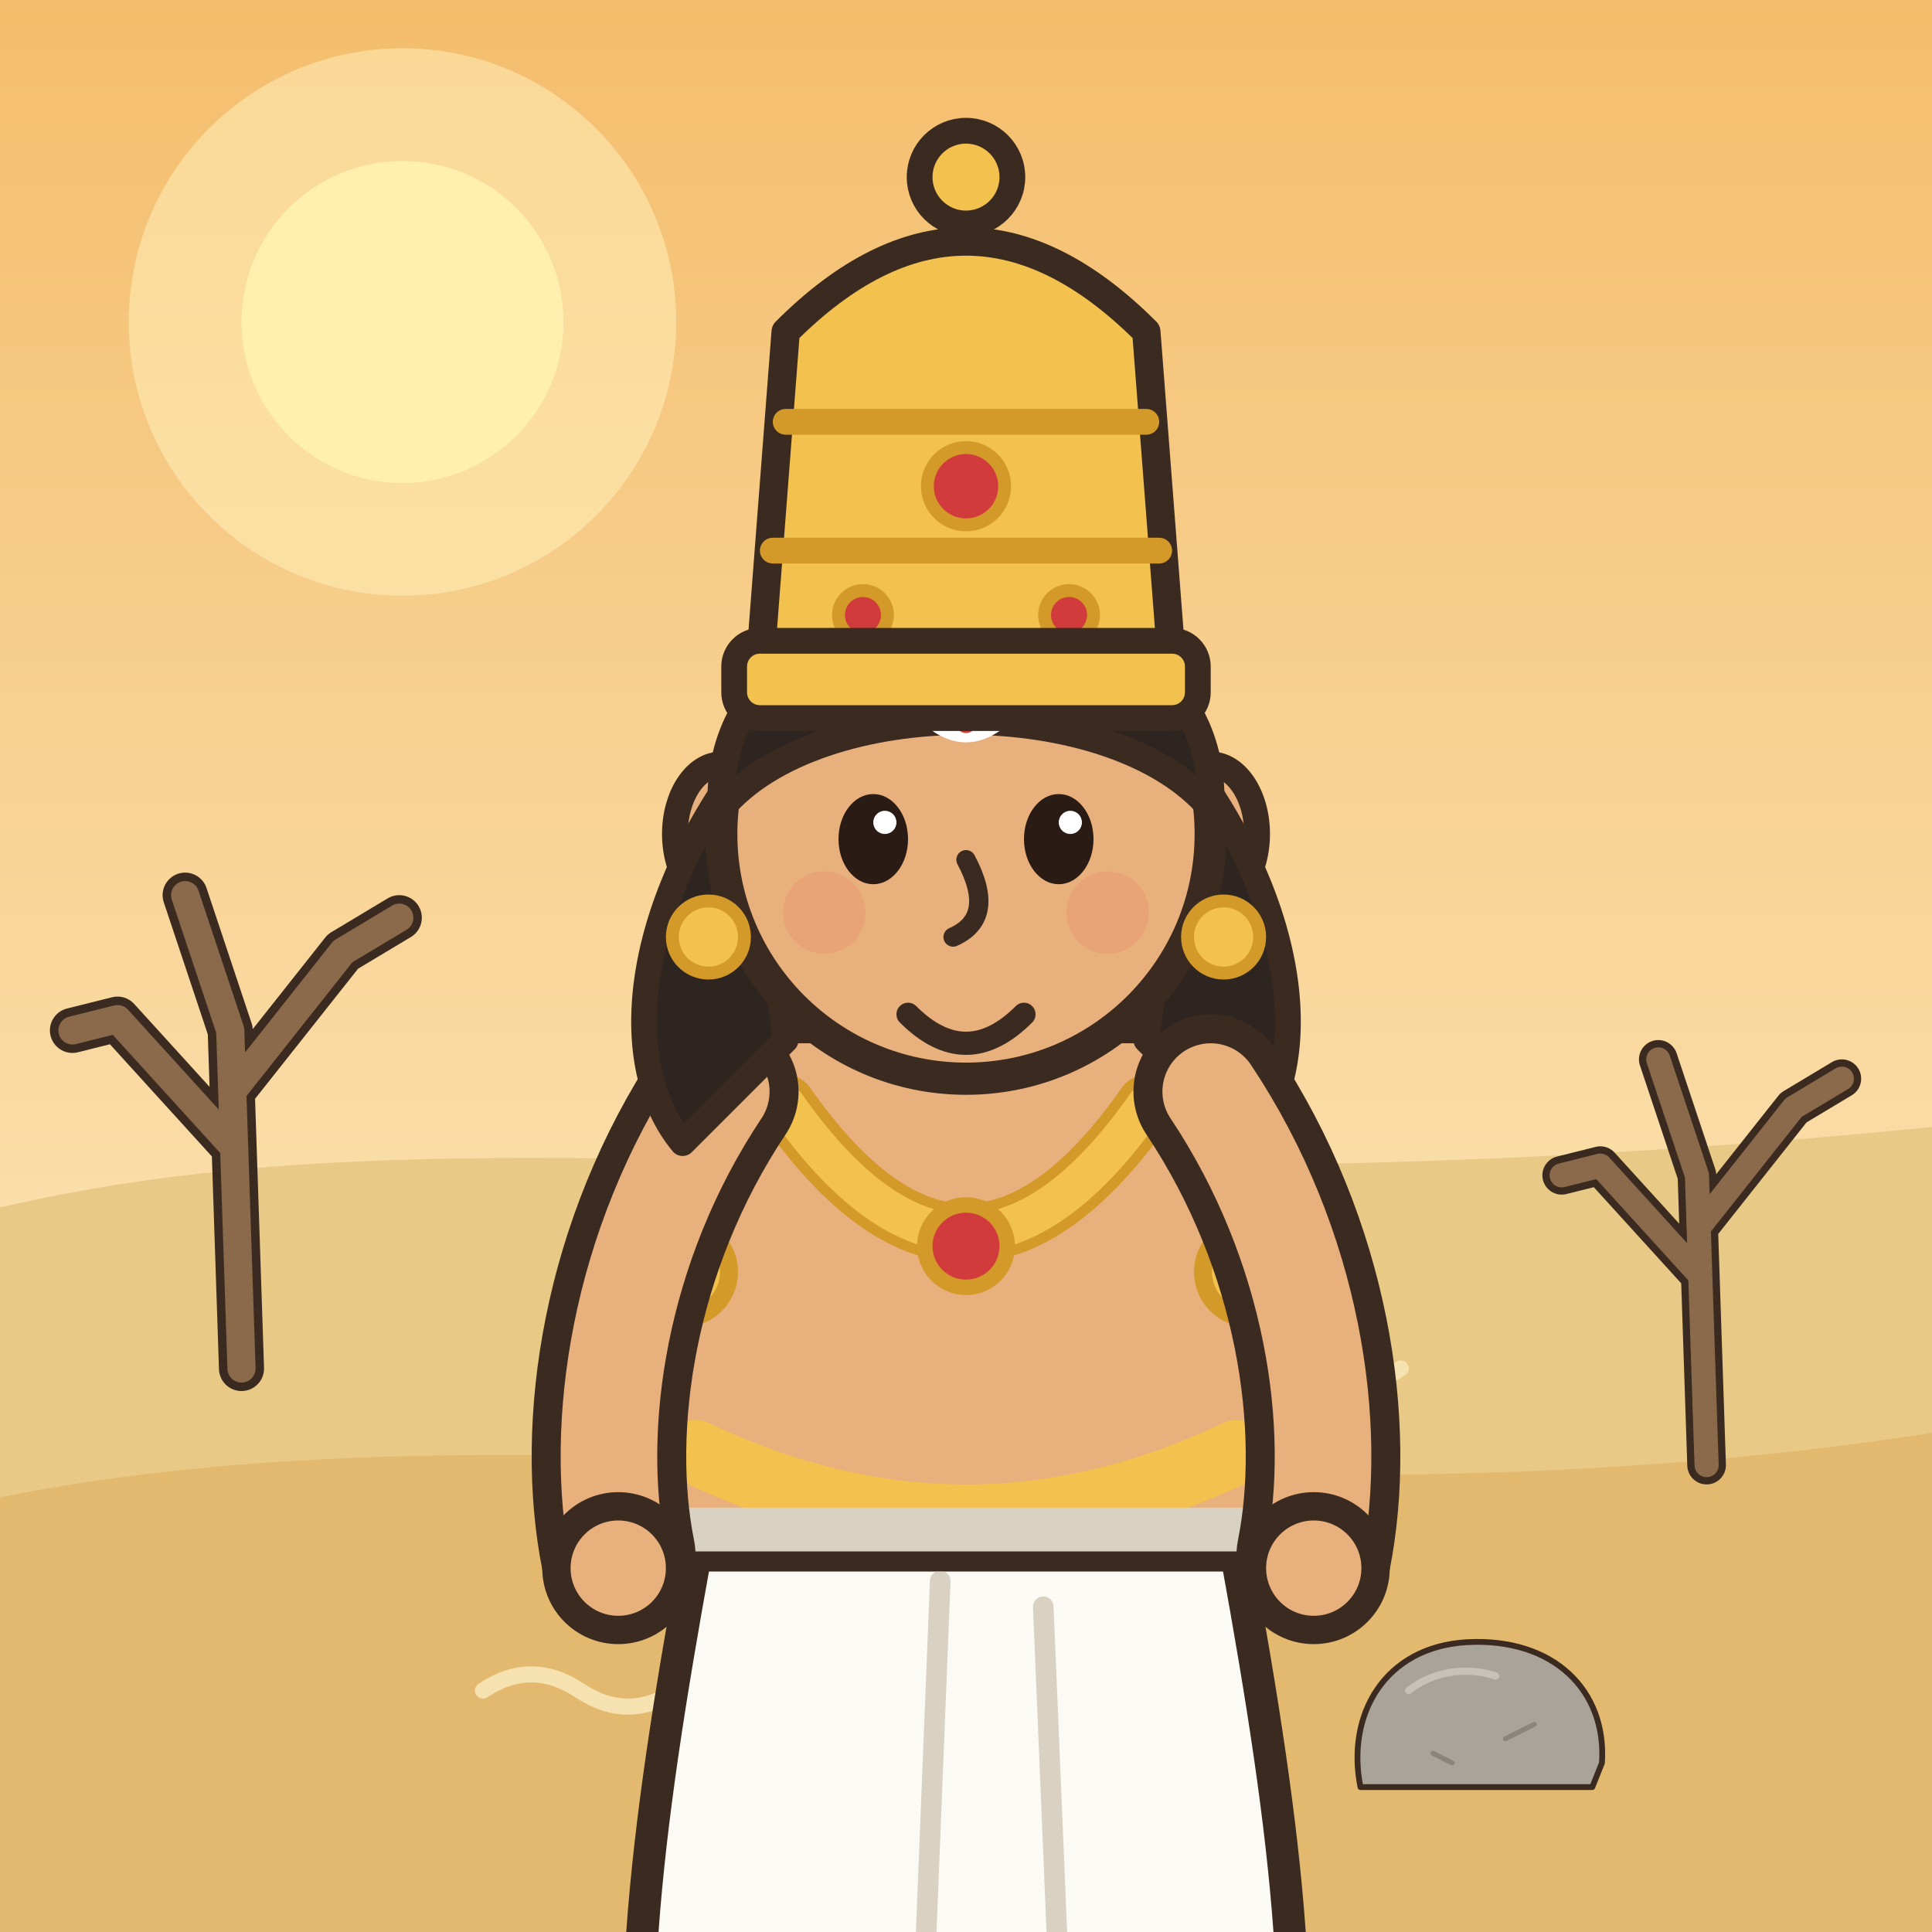
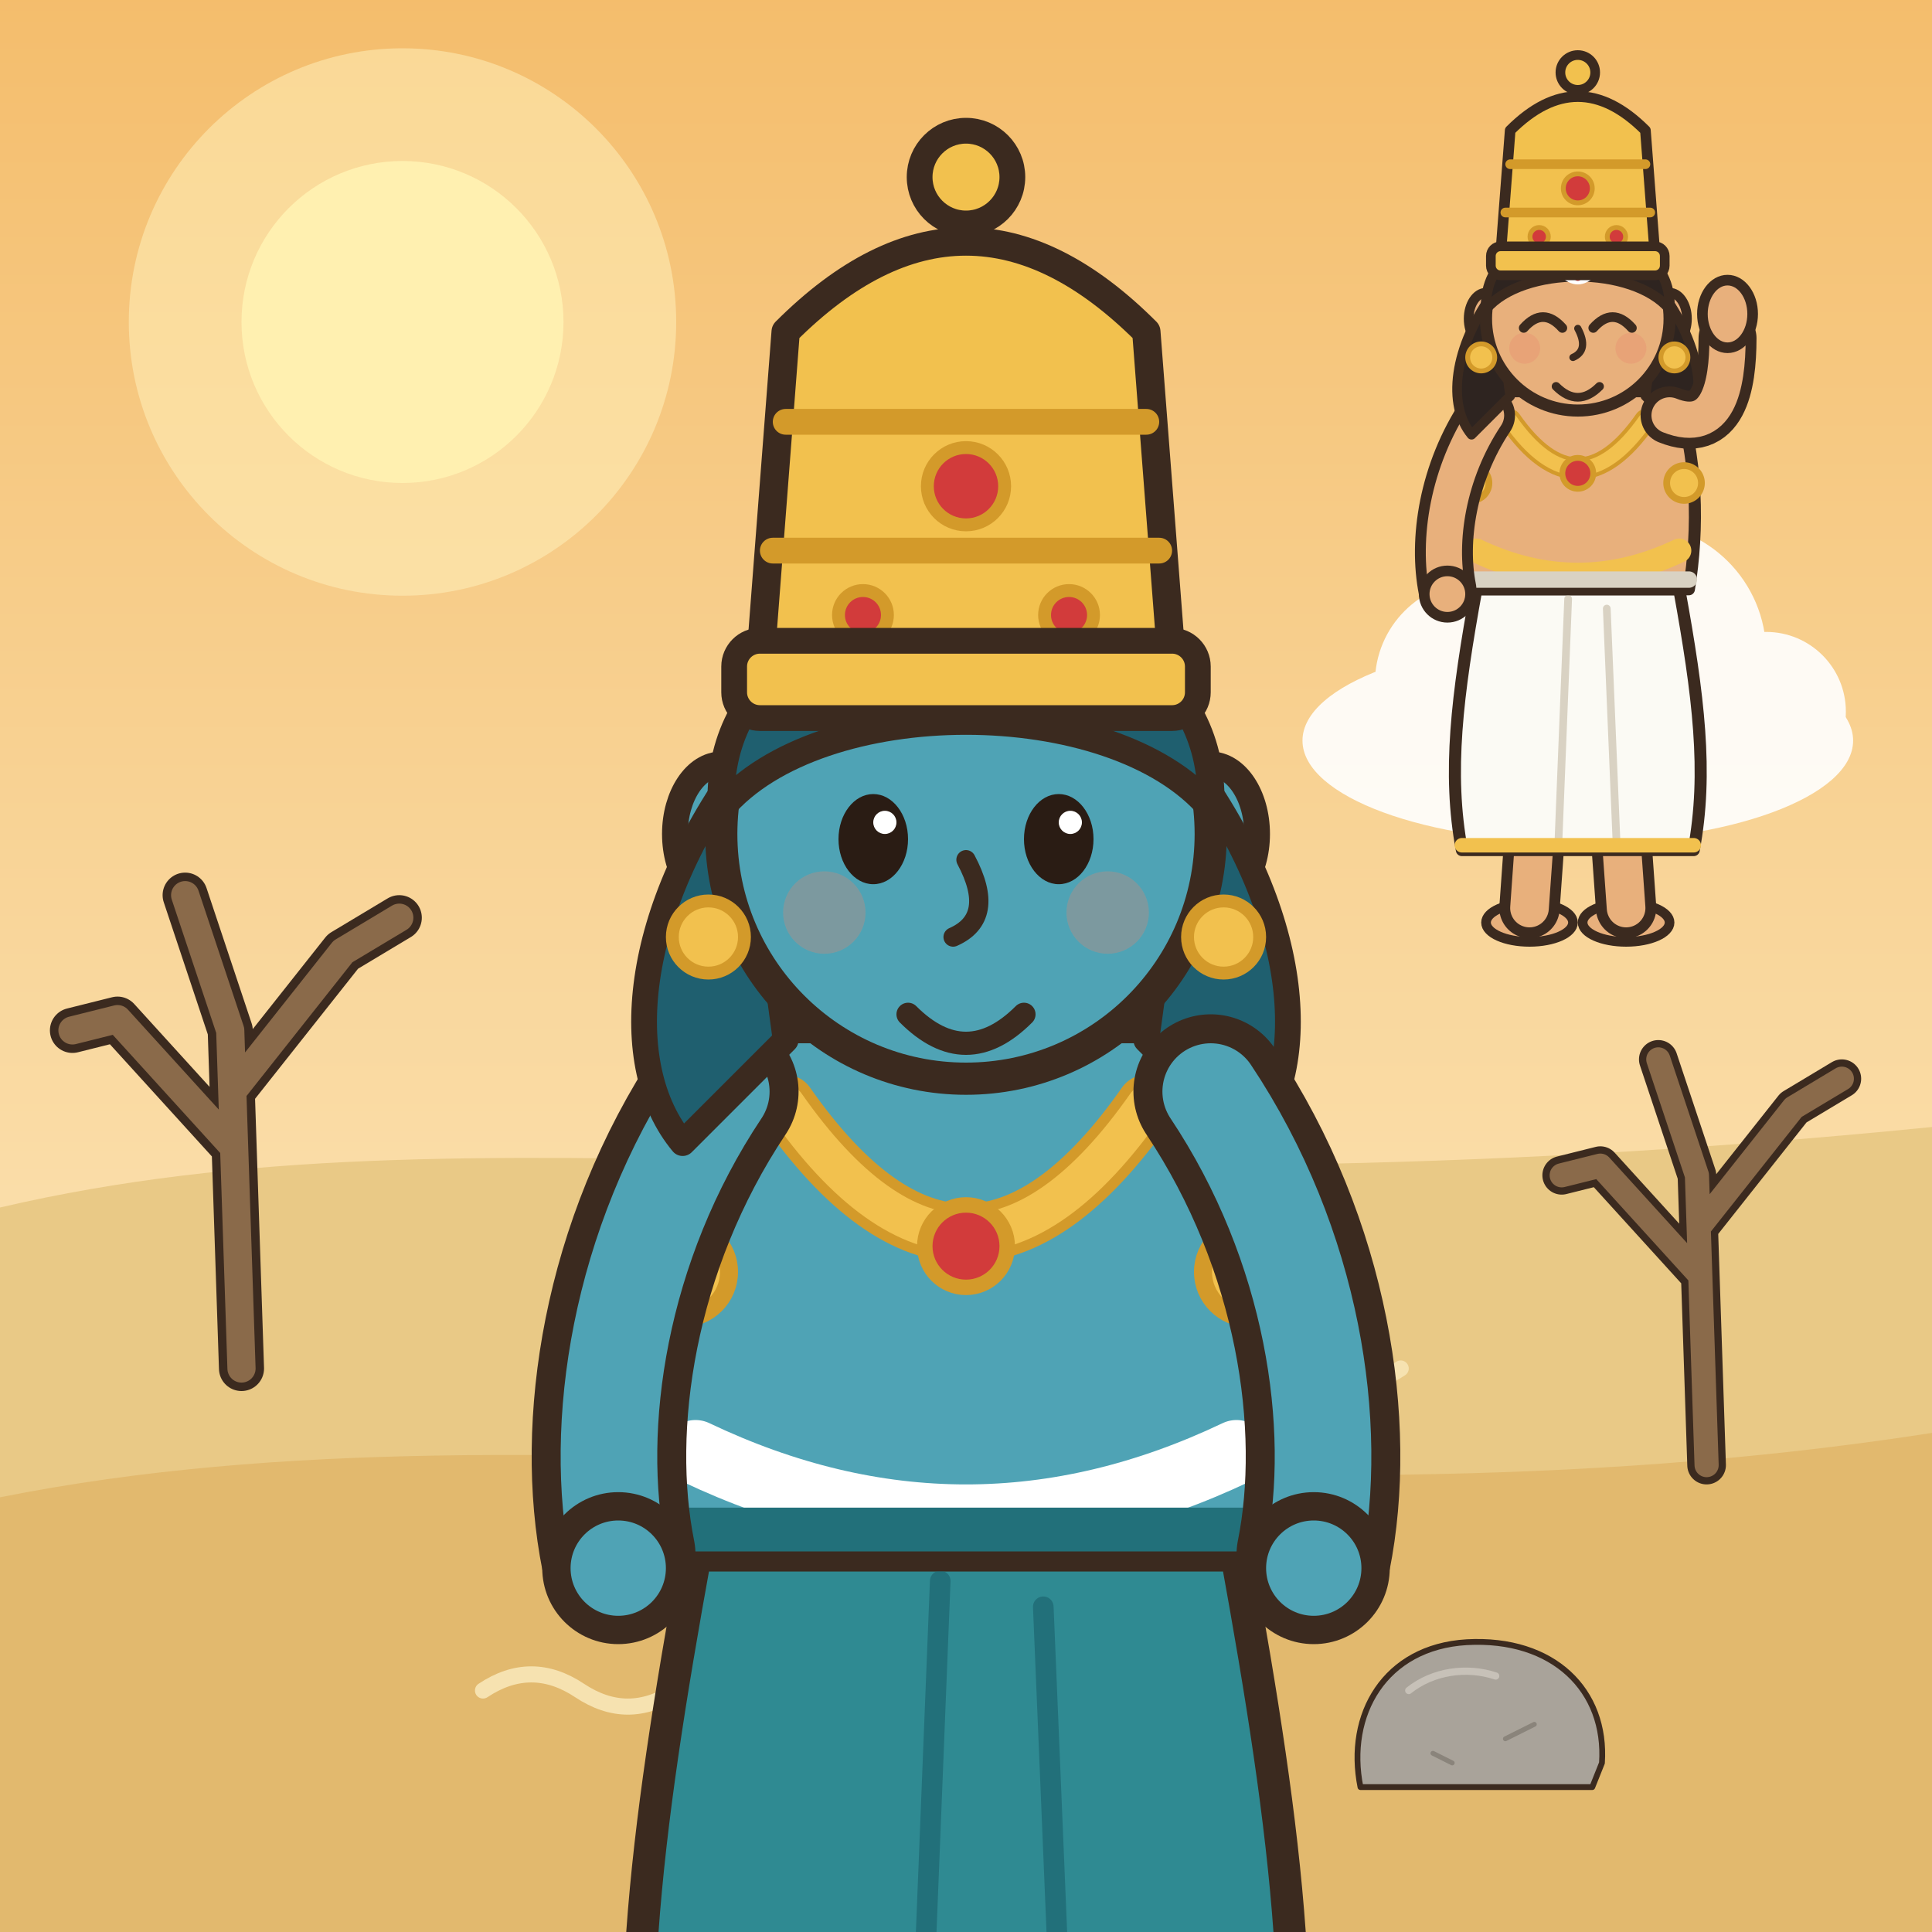
<svg xmlns="http://www.w3.org/2000/svg" viewBox="0 0 240 240" width="240" height="240" role="img">
  <defs>
    <linearGradient id="sky" x1="0" y1="0" x2="0" y2="1">
      <stop offset="0" stop-color="#f4bd6c" />
      <stop offset=".6" stop-color="#fadca6" />
      <stop offset="1" stop-color="#fdf0d5" />
    </linearGradient>
    <linearGradient id="water" x1="0" y1="0" x2="0" y2="1">
      <stop offset="0" stop-color="#86cde3" />
      <stop offset="1" stop-color="#5cb0cf" />
    </linearGradient>
    <radialGradient id="glow" cx=".5" cy=".5" r=".5">
      <stop offset="0" stop-color="#fffbe6" />
      <stop offset="1" stop-color="#ffe9a8" stop-opacity="0" />
    </radialGradient>
  </defs>
  <rect x="0" y="0" width="240" height="240" rx="0" fill="url(#sky)" stroke="none" stroke-width="0" />
  <circle cx="50" cy="40" r="34" fill="#fff3c0" stroke="none" stroke-width="2.5" opacity="0.5" />
  <circle cx="50" cy="40" r="20" fill="#fff0b0" stroke="none" stroke-width="2.5" />
  <path d="M0,150 C60,136 120,152 240,140 L240,240 L0,240 Z" fill="#e9c986" stroke="none" stroke-width="2.5" stroke-linejoin="round" stroke-linecap="round" />
  <path d="M0,186 C70,172 150,192 240,178 L240,240 L0,240 Z" fill="#e2b96e" stroke="none" stroke-width="2.5" stroke-linejoin="round" stroke-linecap="round" />
  <g transform="translate(30,170) scale(0.7,0.7)">
    <path d="M0,0 L-2,-60 M-2,-40 L-22,-62 M-1,-50 L18,-74 M-2,-60 L-10,-84 M18,-74 L28,-80 M-22,-62 L-30,-60" fill="none" stroke="#3b2a1f" stroke-width="8" stroke-linejoin="round" stroke-linecap="round" />
    <path d="M0,0 L-2,-60 M-2,-40 L-22,-62 M-1,-50 L18,-74 M-2,-60 L-10,-84 M18,-74 L28,-80 M-22,-62 L-30,-60" fill="none" stroke="#8a6a4a" stroke-width="5" stroke-linejoin="round" stroke-linecap="round" />
  </g>
  <g transform="translate(212,182) scale(0.6,0.6)">
    <path d="M0,0 L-2,-60 M-2,-40 L-22,-62 M-1,-50 L18,-74 M-2,-60 L-10,-84 M18,-74 L28,-80 M-22,-62 L-30,-60" fill="none" stroke="#3b2a1f" stroke-width="8" stroke-linejoin="round" stroke-linecap="round" />
    <path d="M0,0 L-2,-60 M-2,-40 L-22,-62 M-1,-50 L18,-74 M-2,-60 L-10,-84 M18,-74 L28,-80 M-22,-62 L-30,-60" fill="none" stroke="#8a6a4a" stroke-width="5" stroke-linejoin="round" stroke-linecap="round" />
  </g>
  <path d="M90,160 q6,-4 12,0 t12,0" fill="none" stroke="#f6e2b0" stroke-width="2" stroke-linejoin="round" stroke-linecap="round" />
  <path d="M150,170 q6,-4 12,0 t12,0" fill="none" stroke="#f6e2b0" stroke-width="2" stroke-linejoin="round" stroke-linecap="round" />
  <path d="M60,210 q6,-4 12,0 t12,0" fill="none" stroke="#f6e2b0" stroke-width="2" stroke-linejoin="round" stroke-linecap="round" />
  <g transform="translate(184,222) scale(0.3,0.3)">
    <path d="M-50,0 C-56,-30 -40,-58 -6,-60 C30,-62 52,-40 50,-10 L46,0 Z" fill="#a9a39a" stroke="#3b2a1f" stroke-width="2.4" stroke-linejoin="round" stroke-linecap="round" />
    <path d="M-30,-40 C-20,-48 -6,-50 6,-46" fill="none" stroke="#c7c1b8" stroke-width="3" stroke-linejoin="round" stroke-linecap="round" />
    <path d="M10,-20 l12,-6 M-20,-14 l8,4" fill="none" stroke="#8a847b" stroke-width="2" stroke-linejoin="round" stroke-linecap="round" />
  </g>
-   <g transform="translate(120,308.4) scale(1.6,1.6)">
+   <g transform="translate(196,92) scale(0.9,0.9)" opacity="0.9">
+     <ellipse cx="0" cy="0" rx="38" ry="14" fill="#ffffff" stroke="none" stroke-width="2.5" />
+     <circle cx="-14" cy="-8" r="14" fill="#ffffff" stroke="none" stroke-width="2.5" />
+     <circle cx="8" cy="-12" r="18" fill="#ffffff" stroke="none" stroke-width="2.5" />
+     <circle cx="26" cy="-4" r="11" fill="#ffffff" stroke="none" stroke-width="2.5" />
+   </g>
+   <g transform="translate(196,116.4) scale(0.6,0.6)">
    <path d="M-17.0,-128 C-25.0,-88 -19.0,-58 -13.0,-38 L-5.0,-40 C-9.0,-68 -11.0,-98 -9.0,-128 Z" fill="#2e2420" stroke="#3b2a1f" stroke-width="2.2" stroke-linejoin="round" stroke-linecap="round" />
    <ellipse cx="-10" cy="-3" rx="9" ry="4" fill="#e8b07c" stroke="#3b2a1f" stroke-width="2" />
    <ellipse cx="10" cy="-3" rx="9" ry="4" fill="#e8b07c" stroke="#3b2a1f" stroke-width="2" />
    <path d="M-9,-20 L-10,-6" fill="none" stroke="#3b2a1f" stroke-width="12.5" stroke-linejoin="round" stroke-linecap="round" />
    <path d="M-9,-20 L-10,-6" fill="none" stroke="#e8b07c" stroke-width="8" stroke-linejoin="round" stroke-linecap="round" />
    <path d="M9,-20 L10,-6" fill="none" stroke="#3b2a1f" stroke-width="12.5" stroke-linejoin="round" stroke-linecap="round" />
    <path d="M9,-20 L10,-6" fill="none" stroke="#e8b07c" stroke-width="8" stroke-linejoin="round" stroke-linecap="round" />
    <path d="M-21,-72 C-25,-50 -27,-34 -24,-18 L24,-18 C27,-34 25,-50 21,-72 Z" fill="#fbfaf4" stroke="#3b2a1f" stroke-width="2.5" stroke-linejoin="round" stroke-linecap="round" />
    <path d="M-2,-70 L-4,-20 M6,-68 L8,-20" fill="none" stroke="#d9d2c3" stroke-width="1.6" stroke-linejoin="round" stroke-linecap="round" />
    <path d="M-24,-19 L24,-19" fill="none" stroke="#f2c14e" stroke-width="3" stroke-linejoin="round" stroke-linecap="round" />
    <g transform="translate(0,0) scale(1,1)">
      <path d="M-20,-113 C-25,-100 -25,-84 -23,-72 L23,-72 C25,-84 25,-100 20,-113 Z" fill="#e8b07c" stroke="#3b2a1f" stroke-width="2.5" stroke-linejoin="round" stroke-linecap="round" />
      <path d="M-21,-80 Q0,-70 21,-80" fill="none" stroke="#f2c14e" stroke-width="5" stroke-linejoin="round" stroke-linecap="round" />
      <path d="M-23,-74 L23,-74" fill="none" stroke="#d9d2c3" stroke-width="3.4" stroke-linejoin="round" stroke-linecap="round" />
      <path d="M-14,-107 Q0,-87 14,-107" fill="none" stroke="#d39a2a" stroke-width="4.6" stroke-linejoin="round" stroke-linecap="round" />
      <path d="M-14,-107 Q0,-87 14,-107" fill="none" stroke="#f2c14e" stroke-width="3" stroke-linejoin="round" stroke-linecap="round" />
      <circle cx="0" cy="-96" r="3.2" fill="#d23b3b" stroke="#d39a2a" stroke-width="1.2" />
      <circle cx="-22" cy="-94" r="3.6" fill="#f2c14e" stroke="#d39a2a" stroke-width="1.4" />
      <circle cx="22" cy="-94" r="3.6" fill="#f2c14e" stroke="#d39a2a" stroke-width="1.4" />
      <path d="M-19,-108 C-27,-96 -29,-82 -27,-72" fill="none" stroke="#3b2a1f" stroke-width="12.0" stroke-linejoin="round" stroke-linecap="round" />
      <path d="M-19,-108 C-27,-96 -29,-82 -27,-72" fill="none" stroke="#e8b07c" stroke-width="7.5" stroke-linejoin="round" stroke-linecap="round" />
      <circle cx="-27" cy="-71" r="4.8" fill="#e8b07c" stroke="#3b2a1f" stroke-width="2.2" />
      <ellipse cx="-19.0" cy="-128" rx="3.6" ry="5.4" fill="#e8b07c" stroke="#3b2a1f" stroke-width="2" />
      <ellipse cx="19.0" cy="-128" rx="3.6" ry="5.4" fill="#e8b07c" stroke="#3b2a1f" stroke-width="2" />
      <path d="M-17.0,-134 C-26.0,-122 -27.0,-110 -22.0,-104 L-14.0,-112 Z" fill="#2e2420" stroke="#3b2a1f" stroke-width="2" stroke-linejoin="round" stroke-linecap="round" />
      <path d="M17.0,-134 C26.0,-122 27.0,-110 22.0,-104 L14.0,-112 Z" fill="#2e2420" stroke="#3b2a1f" stroke-width="2" stroke-linejoin="round" stroke-linecap="round" />
      <circle cx="0" cy="-128" r="19.0" fill="#e8b07c" stroke="#3b2a1f" stroke-width="2.5" />
      <path d="M-19.0,-130 C-20.0,-151.0 20.0,-151.0 19.0,-130 C11.4,-139 -11.4,-139 -19.0,-130 Z" fill="#2e2420" stroke="#3b2a1f" stroke-width="2.1" stroke-linejoin="round" stroke-linecap="round" />
-       <ellipse cx="-7.2" cy="-127.6" rx="2.7" ry="3.5" fill="#2a1c14" stroke="none" stroke-width="2.5" />
-       <circle cx="-6.3" cy="-128.9" r="0.9" fill="#ffffff" stroke="none" stroke-width="2.5" />
-       <ellipse cx="7.2" cy="-127.6" rx="2.7" ry="3.5" fill="#2a1c14" stroke="none" stroke-width="2.5" />
-       <circle cx="8.1" cy="-128.9" r="0.9" fill="#ffffff" stroke="none" stroke-width="2.5" />
+       <path d="M-11.2,-126.1 Q-7.2,-130.6 -3.2,-126.1" fill="none" stroke="#3b2a1f" stroke-width="2" stroke-linejoin="round" stroke-linecap="round" />
+       <path d="M3.2,-126.1 Q7.2,-130.6 11.2,-126.1" fill="none" stroke="#3b2a1f" stroke-width="2" stroke-linejoin="round" stroke-linecap="round" />
      <path d="M0,-126 Q2.4,-121.5 -1,-120" fill="none" stroke="#3b2a1f" stroke-width="1.5" stroke-linejoin="round" stroke-linecap="round" />
      <circle cx="-11.0" cy="-121.9" r="3.2" fill="#e8846c" stroke="none" stroke-width="2.5" opacity="0.3" />
      <circle cx="11.0" cy="-121.9" r="3.2" fill="#e8846c" stroke="none" stroke-width="2.5" opacity="0.3" />
      <path d="M-4.5,-114 Q0,-109.5 4.5,-114" fill="none" stroke="#3b2a1f" stroke-width="1.8" stroke-linejoin="round" stroke-linecap="round" />
      <g transform="translate(0,-136.6) scale(0.9,0.9)">
        <path d="M-3.4,-1 L-2.4,-9 M3.4,-1 L2.4,-9 M-3.4,-1 Q0,2.4 3.4,-1" fill="none" stroke="#ffffff" stroke-width="1.9" stroke-linejoin="round" stroke-linecap="round" />
        <path d="M0,0 L0,-9" fill="none" stroke="#d23b3b" stroke-width="1.7" stroke-linejoin="round" stroke-linecap="round" />
      </g>
      <circle cx="-20.0" cy="-120" r="2.8" fill="#f2c14e" stroke="#d39a2a" stroke-width="1" />
      <circle cx="20.0" cy="-120" r="2.8" fill="#f2c14e" stroke="#d39a2a" stroke-width="1" />
      <path d="M-16,-141 L-14,-167 Q0,-181 14,-167 L16,-141 Z" fill="#f2c14e" stroke="#3b2a1f" stroke-width="2.2" stroke-linejoin="round" stroke-linecap="round" />
      <path d="M-15,-150 L15,-150 M-14,-160 L14,-160" fill="none" stroke="#d39a2a" stroke-width="2" stroke-linejoin="round" stroke-linecap="round" />
      <circle cx="0" cy="-179" r="3.6" fill="#f2c14e" stroke="#3b2a1f" stroke-width="2" />
      <circle cx="0" cy="-155" r="3" fill="#d23b3b" stroke="#d39a2a" stroke-width="1" />
      <circle cx="-8" cy="-145" r="1.9" fill="#d23b3b" stroke="#d39a2a" stroke-width="1" />
      <circle cx="8" cy="-145" r="1.9" fill="#d23b3b" stroke="#d39a2a" stroke-width="1" />
      <rect x="-18" y="-143" width="36" height="6" rx="2" fill="#f2c14e" stroke="#3b2a1f" stroke-width="2" />
+       <path d="M19,-108 C29,-104 31,-114 31,-124" fill="none" stroke="#3b2a1f" stroke-width="12.0" stroke-linejoin="round" stroke-linecap="round" />
+       <path d="M19,-108 C29,-104 31,-114 31,-124" fill="none" stroke="#e8b07c" stroke-width="7.5" stroke-linejoin="round" stroke-linecap="round" />
+       <ellipse cx="31" cy="-129" rx="5.2" ry="7" fill="#e8b07c" stroke="#3b2a1f" stroke-width="2.2" />
+     </g>
+   </g>
+   <g transform="translate(120,308.4) scale(1.6,1.6)">
+     <path d="M-17.0,-128 C-25.0,-88 -19.0,-58 -13.0,-38 L-5.0,-40 C-9.0,-68 -11.0,-98 -9.0,-128 Z" fill="#1f5f6f" stroke="#3b2a1f" stroke-width="2.2" stroke-linejoin="round" stroke-linecap="round" />
+     <ellipse cx="-10" cy="-3" rx="9" ry="4" fill="#4fa3b5" stroke="#3b2a1f" stroke-width="2" />
+     <ellipse cx="10" cy="-3" rx="9" ry="4" fill="#4fa3b5" stroke="#3b2a1f" stroke-width="2" />
+     <path d="M-9,-20 L-10,-6" fill="none" stroke="#3b2a1f" stroke-width="12.5" stroke-linejoin="round" stroke-linecap="round" />
+     <path d="M-9,-20 L-10,-6" fill="none" stroke="#4fa3b5" stroke-width="8" stroke-linejoin="round" stroke-linecap="round" />
+     <path d="M9,-20 L10,-6" fill="none" stroke="#3b2a1f" stroke-width="12.5" stroke-linejoin="round" stroke-linecap="round" />
+     <path d="M9,-20 L10,-6" fill="none" stroke="#4fa3b5" stroke-width="8" stroke-linejoin="round" stroke-linecap="round" />
+     <path d="M-21,-72 C-25,-50 -27,-34 -24,-18 L24,-18 C27,-34 25,-50 21,-72 Z" fill="#2f8a92" stroke="#3b2a1f" stroke-width="2.5" stroke-linejoin="round" stroke-linecap="round" />
+     <path d="M-2,-70 L-4,-20 M6,-68 L8,-20" fill="none" stroke="#22707a" stroke-width="1.6" stroke-linejoin="round" stroke-linecap="round" />
+     <path d="M-24,-19 L24,-19" fill="none" stroke="#f2c14e" stroke-width="3" stroke-linejoin="round" stroke-linecap="round" />
+     <g transform="translate(0,0) scale(1,1)">
+       <path d="M-20,-113 C-25,-100 -25,-84 -23,-72 L23,-72 C25,-84 25,-100 20,-113 Z" fill="#4fa3b5" stroke="#3b2a1f" stroke-width="2.5" stroke-linejoin="round" stroke-linecap="round" />
+       <path d="M-21,-80 Q0,-70 21,-80" fill="none" stroke="#ffffff" stroke-width="5" stroke-linejoin="round" stroke-linecap="round" />
+       <path d="M-23,-74 L23,-74" fill="none" stroke="#22707a" stroke-width="3.4" stroke-linejoin="round" stroke-linecap="round" />
+       <path d="M-14,-107 Q0,-87 14,-107" fill="none" stroke="#d39a2a" stroke-width="4.6" stroke-linejoin="round" stroke-linecap="round" />
+       <path d="M-14,-107 Q0,-87 14,-107" fill="none" stroke="#f2c14e" stroke-width="3" stroke-linejoin="round" stroke-linecap="round" />
+       <circle cx="0" cy="-96" r="3.2" fill="#d23b3b" stroke="#d39a2a" stroke-width="1.2" />
+       <circle cx="-22" cy="-94" r="3.6" fill="#f2c14e" stroke="#d39a2a" stroke-width="1.4" />
+       <circle cx="22" cy="-94" r="3.6" fill="#f2c14e" stroke="#d39a2a" stroke-width="1.4" />
+       <path d="M-19,-108 C-27,-96 -29,-82 -27,-72" fill="none" stroke="#3b2a1f" stroke-width="12.0" stroke-linejoin="round" stroke-linecap="round" />
+       <path d="M-19,-108 C-27,-96 -29,-82 -27,-72" fill="none" stroke="#4fa3b5" stroke-width="7.5" stroke-linejoin="round" stroke-linecap="round" />
+       <circle cx="-27" cy="-71" r="4.8" fill="#4fa3b5" stroke="#3b2a1f" stroke-width="2.2" />
+       <ellipse cx="-19.0" cy="-128" rx="3.6" ry="5.4" fill="#4fa3b5" stroke="#3b2a1f" stroke-width="2" />
+       <ellipse cx="19.0" cy="-128" rx="3.6" ry="5.4" fill="#4fa3b5" stroke="#3b2a1f" stroke-width="2" />
+       <path d="M-17.0,-134 C-26.0,-122 -27.0,-110 -22.0,-104 L-14.0,-112 Z" fill="#1f5f6f" stroke="#3b2a1f" stroke-width="2" stroke-linejoin="round" stroke-linecap="round" />
+       <path d="M17.0,-134 C26.0,-122 27.0,-110 22.0,-104 L14.0,-112 Z" fill="#1f5f6f" stroke="#3b2a1f" stroke-width="2" stroke-linejoin="round" stroke-linecap="round" />
+       <circle cx="0" cy="-128" r="19.0" fill="#4fa3b5" stroke="#3b2a1f" stroke-width="2.5" />
+       <path d="M-19.0,-130 C-20.0,-151.0 20.0,-151.0 19.0,-130 C11.4,-139 -11.4,-139 -19.0,-130 Z" fill="#1f5f6f" stroke="#3b2a1f" stroke-width="2.1" stroke-linejoin="round" stroke-linecap="round" />
+       <ellipse cx="-7.2" cy="-127.6" rx="2.7" ry="3.5" fill="#2a1c14" stroke="none" stroke-width="2.5" />
+       <circle cx="-6.3" cy="-128.9" r="0.9" fill="#ffffff" stroke="none" stroke-width="2.5" />
+       <ellipse cx="7.2" cy="-127.6" rx="2.7" ry="3.5" fill="#2a1c14" stroke="none" stroke-width="2.5" />
+       <circle cx="8.1" cy="-128.9" r="0.9" fill="#ffffff" stroke="none" stroke-width="2.5" />
+       <path d="M0,-126 Q2.4,-121.5 -1,-120" fill="none" stroke="#3b2a1f" stroke-width="1.5" stroke-linejoin="round" stroke-linecap="round" />
+       <circle cx="-11.0" cy="-121.9" r="3.2" fill="#e8846c" stroke="none" stroke-width="2.5" opacity="0.3" />
+       <circle cx="11.0" cy="-121.9" r="3.2" fill="#e8846c" stroke="none" stroke-width="2.5" opacity="0.3" />
+       <path d="M-4.5,-114 Q0,-109.5 4.5,-114" fill="none" stroke="#3b2a1f" stroke-width="1.8" stroke-linejoin="round" stroke-linecap="round" />
+       <circle cx="-20.0" cy="-120" r="2.8" fill="#f2c14e" stroke="#d39a2a" stroke-width="1" />
+       <circle cx="20.0" cy="-120" r="2.8" fill="#f2c14e" stroke="#d39a2a" stroke-width="1" />
+       <path d="M-16,-141 L-14,-167 Q0,-181 14,-167 L16,-141 Z" fill="#f2c14e" stroke="#3b2a1f" stroke-width="2.2" stroke-linejoin="round" stroke-linecap="round" />
+       <path d="M-15,-150 L15,-150 M-14,-160 L14,-160" fill="none" stroke="#d39a2a" stroke-width="2" stroke-linejoin="round" stroke-linecap="round" />
+       <circle cx="0" cy="-179" r="3.6" fill="#f2c14e" stroke="#3b2a1f" stroke-width="2" />
+       <circle cx="0" cy="-155" r="3" fill="#d23b3b" stroke="#d39a2a" stroke-width="1" />
+       <circle cx="-8" cy="-145" r="1.9" fill="#d23b3b" stroke="#d39a2a" stroke-width="1" />
+       <circle cx="8" cy="-145" r="1.9" fill="#d23b3b" stroke="#d39a2a" stroke-width="1" />
+       <rect x="-18" y="-143" width="36" height="6" rx="2" fill="#f2c14e" stroke="#3b2a1f" stroke-width="2" />
      <path d="M19,-108 C27,-96 29,-82 27,-72" fill="none" stroke="#3b2a1f" stroke-width="12.0" stroke-linejoin="round" stroke-linecap="round" />
-       <path d="M19,-108 C27,-96 29,-82 27,-72" fill="none" stroke="#e8b07c" stroke-width="7.5" stroke-linejoin="round" stroke-linecap="round" />
-       <circle cx="27" cy="-71" r="4.8" fill="#e8b07c" stroke="#3b2a1f" stroke-width="2.2" />
+       <path d="M19,-108 C27,-96 29,-82 27,-72" fill="none" stroke="#4fa3b5" stroke-width="7.5" stroke-linejoin="round" stroke-linecap="round" />
+       <circle cx="27" cy="-71" r="4.8" fill="#4fa3b5" stroke="#3b2a1f" stroke-width="2.2" />
    </g>
  </g>
</svg>
